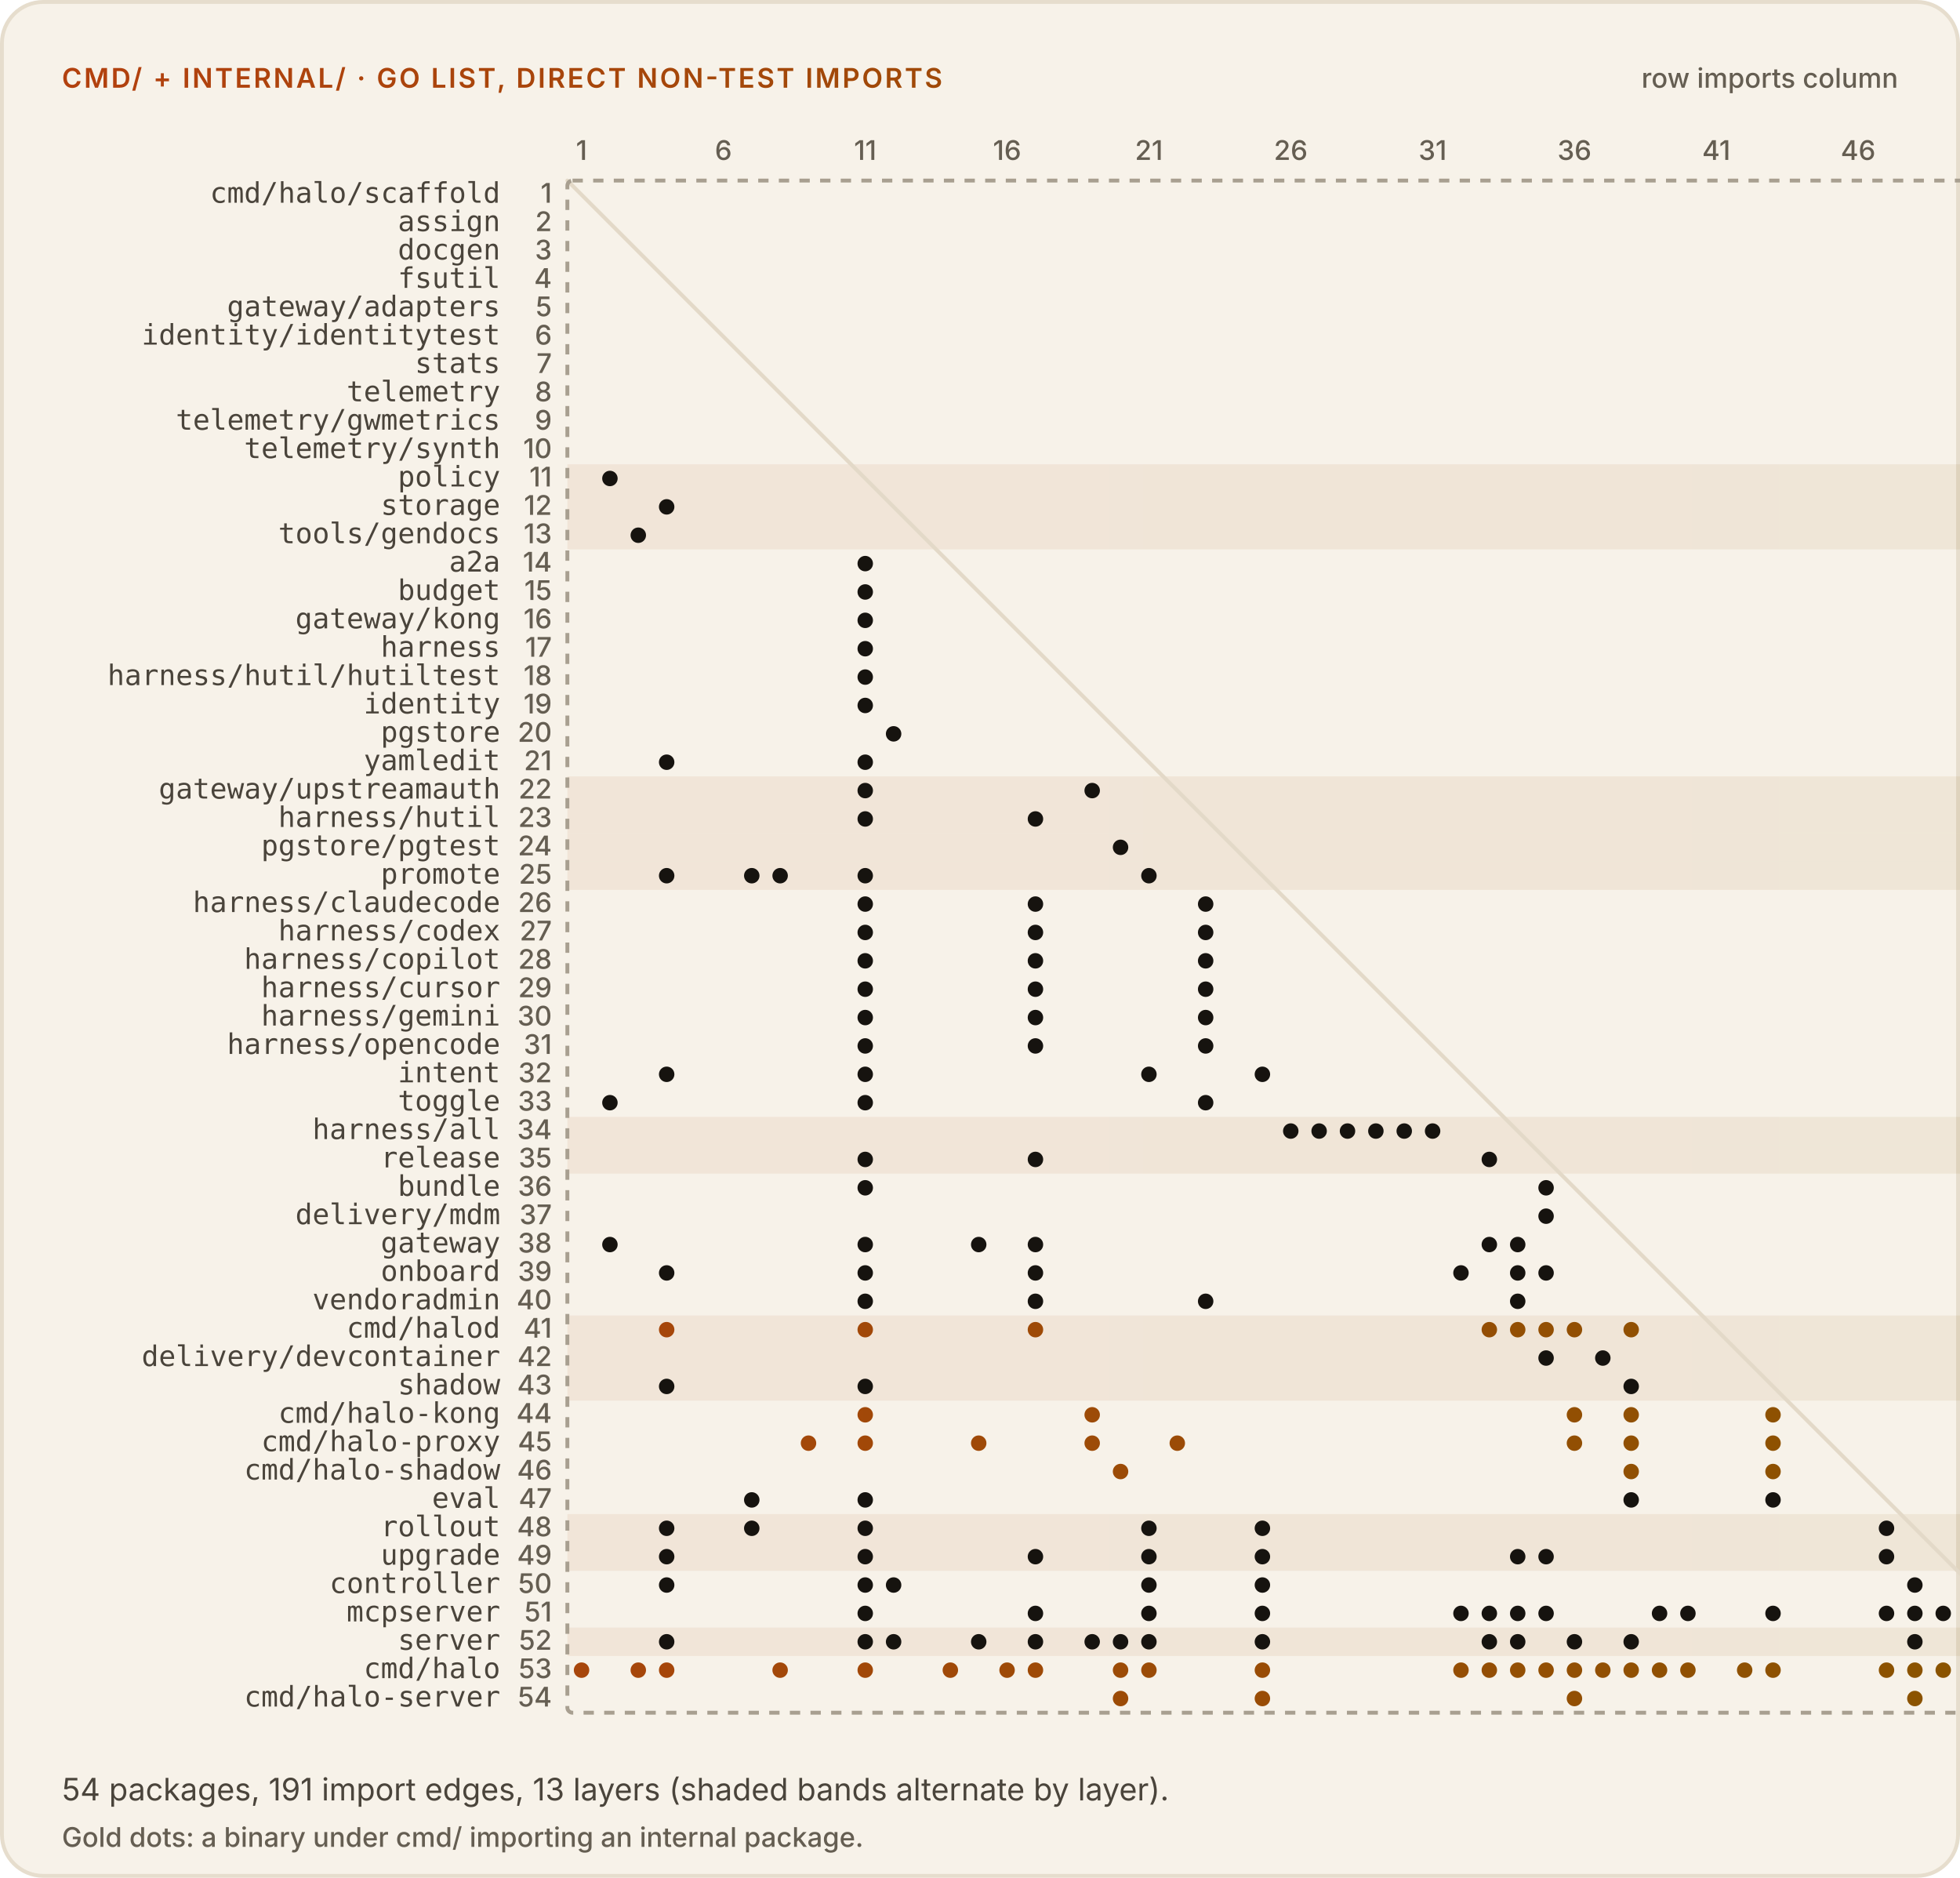
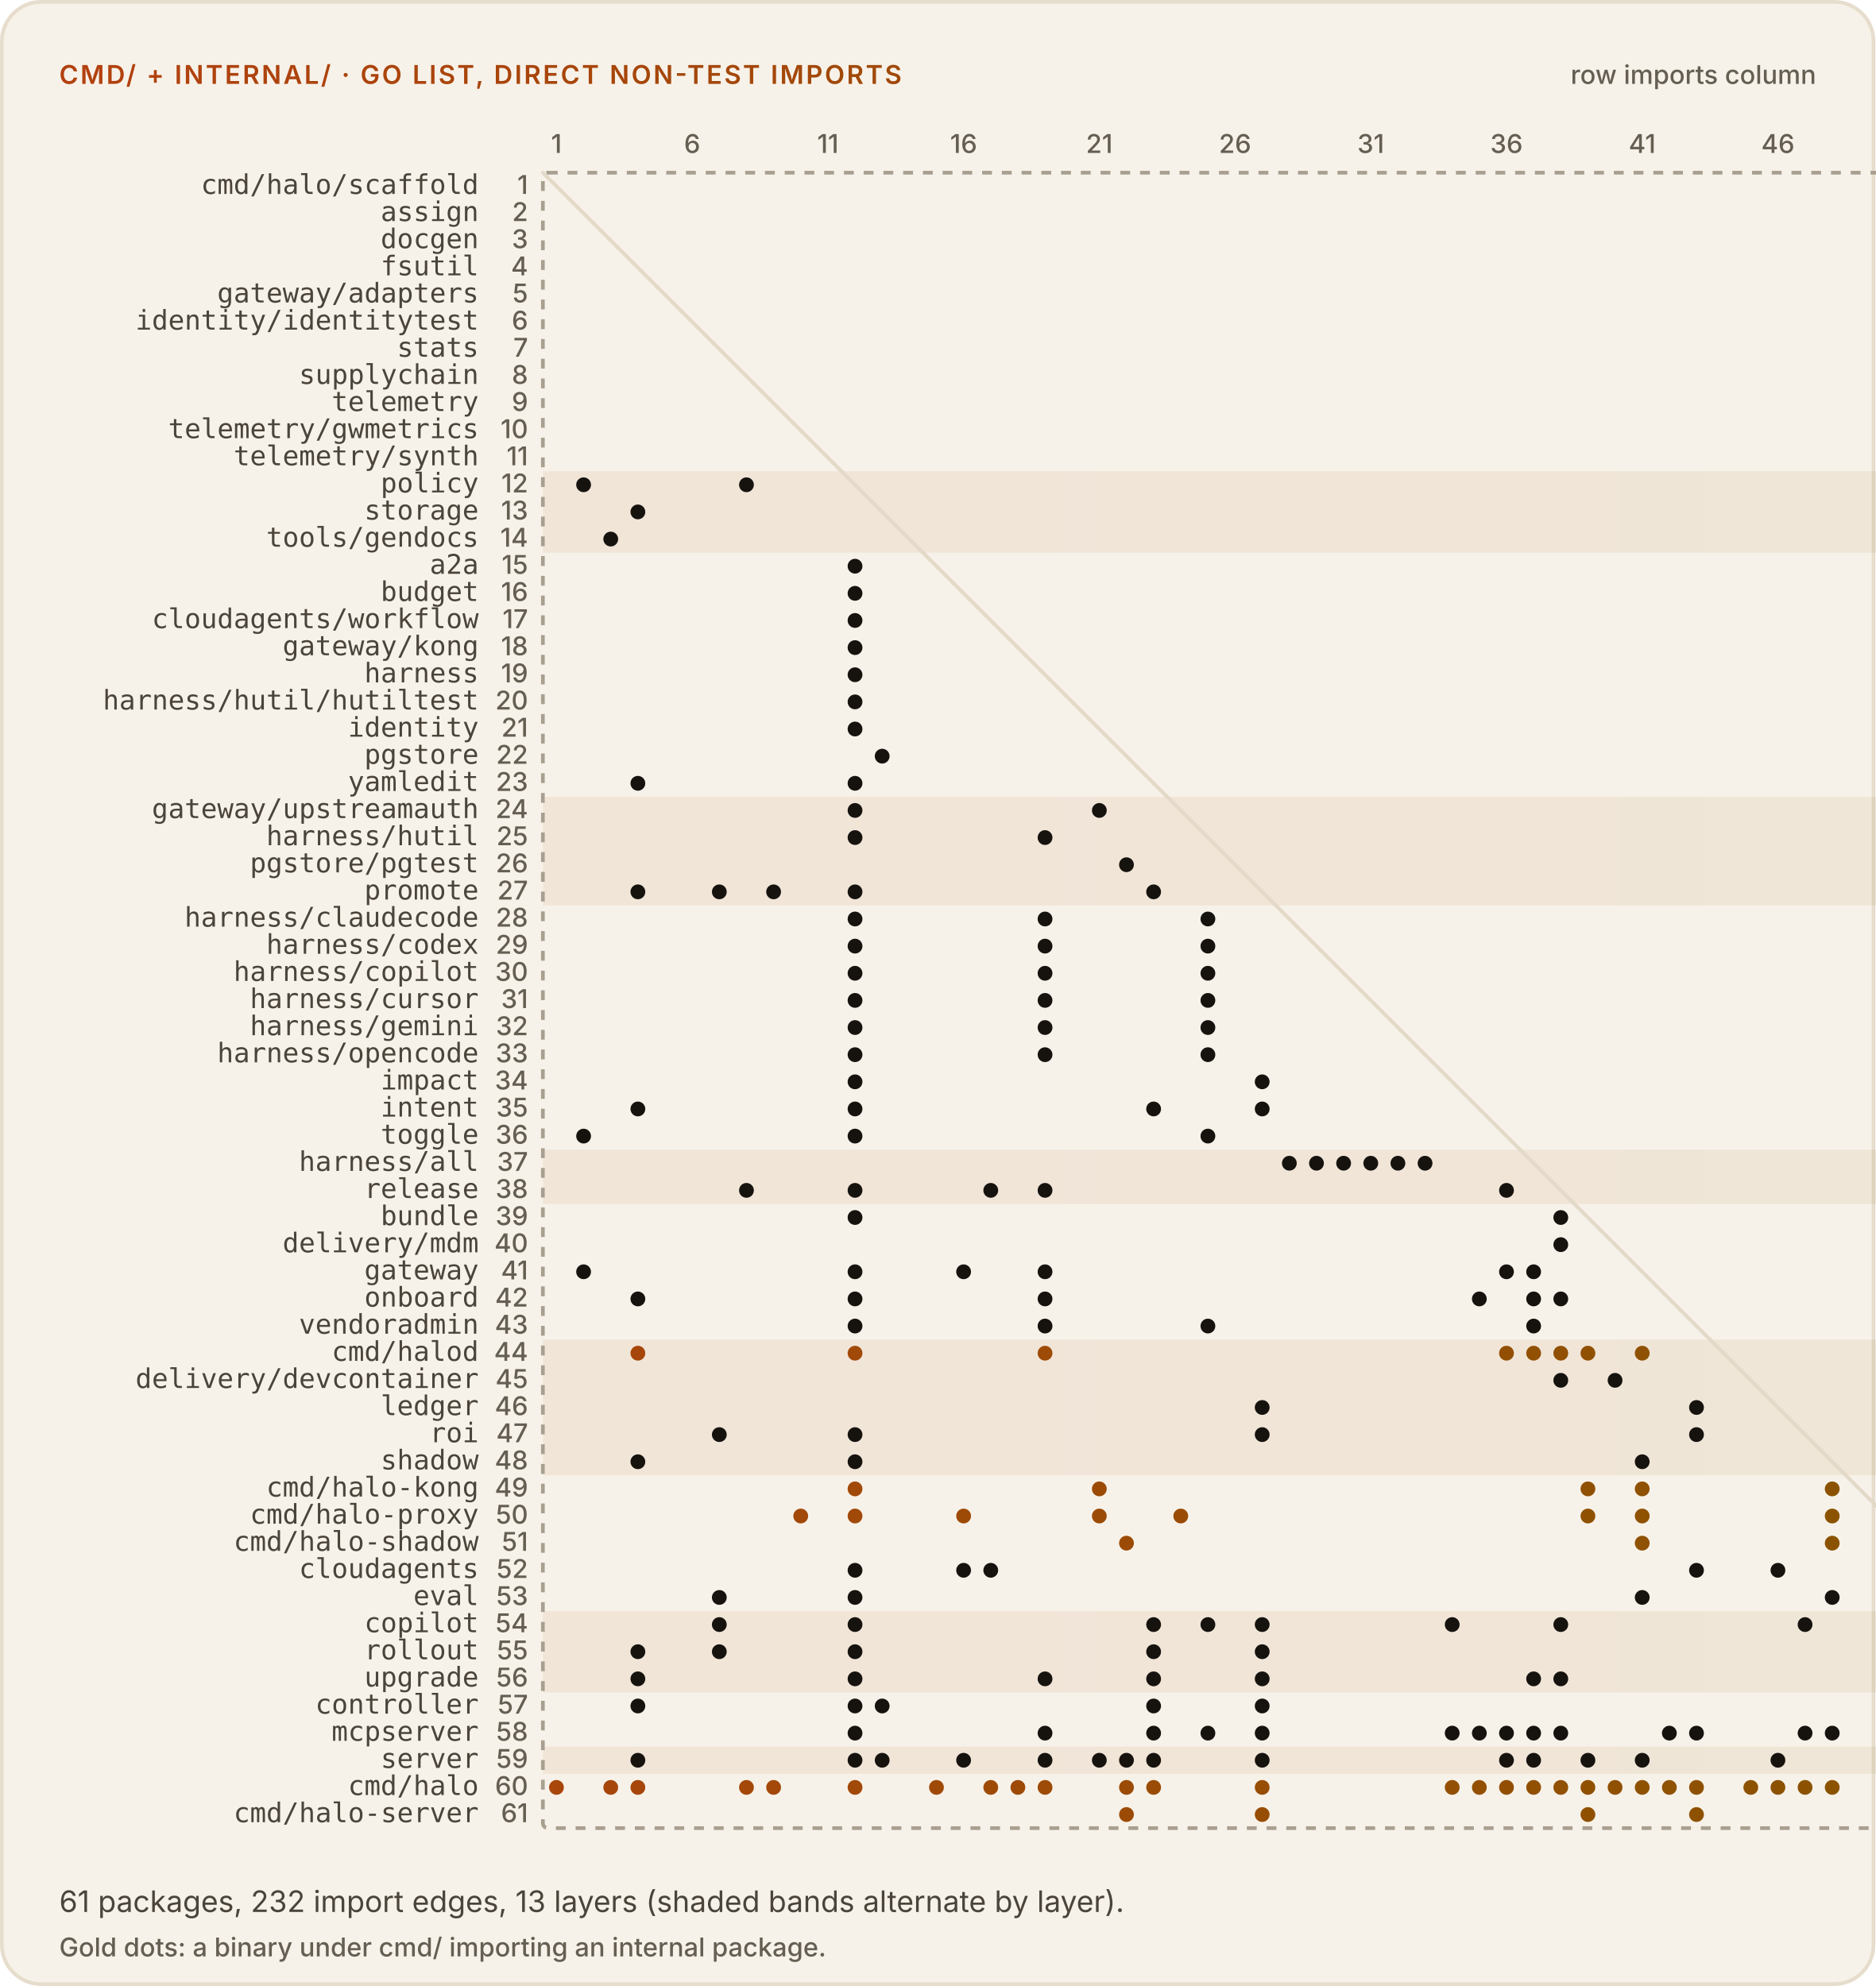
- <svg xmlns="http://www.w3.org/2000/svg" viewBox="0 0 760 728" width="760" height="728" role="img" aria-labelledby="t d" font-family="ui-sans-serif,-apple-system,Inter,'Segoe UI',sans-serif">
+ <svg xmlns="http://www.w3.org/2000/svg" viewBox="0 0 760 805" width="760" height="805" role="img" aria-labelledby="t d" font-family="ui-sans-serif,-apple-system,Inter,'Segoe UI',sans-serif">
  <style>
.cv{fill:#f7f2e9;stroke:#e6ddcd;stroke-width:1.5}
.card{fill:#fffdf9;stroke:#e3d9c8;stroke-width:1.5}
.soft{fill:url(#gs)}
.ring{fill:none;stroke:url(#ga);stroke-width:1.5}
.dcard{fill:#fbedea;stroke:#b42323;stroke-width:1.5}
.ghost{fill:none;stroke:#a89f90;stroke-width:1.5;stroke-dasharray:4 4}
.zone{fill:#f3ece0;stroke:#e0d5c2;stroke-width:1.5}
.chip{fill:#f3ece0;stroke:#e3d9c8;stroke-width:1}
text{font-family:ui-sans-serif,-apple-system,Inter,'Segoe UI',sans-serif}
.t{font-size:13.5px;font-weight:600;fill:#16130f}
.tm{font:600 12.5px ui-monospace,'SF Mono','JetBrains Mono',Menlo,Consolas,monospace;fill:#16130f}
.td{fill:#b42323}
.s{font-size:12px;fill:#4a443b}
.m{font:11px ui-monospace,'SF Mono','JetBrains Mono',Menlo,Consolas,monospace;fill:#4a443b}
.xs{font-size:10.5px;font-weight:500;fill:#655e52}
.xm{font-family:ui-monospace,'SF Mono','JetBrains Mono',Menlo,Consolas,monospace;font-weight:400}
.xa{fill:url(#ga);font-weight:600}
.xd{fill:#b42323;font-weight:600}
.xw{fill:#fffdf9;font-weight:600}
.k{font-size:10.5px;font-weight:600;letter-spacing:.08em;fill:#655e52}
.ka{fill:url(#ga)}
.h1{font-size:42px;font-weight:700;letter-spacing:-.02em;fill:#16130f}
.ln,.la,.ld,.lm{fill:none;stroke-width:1.5;stroke-linecap:round;stroke-linejoin:round}
.ln{stroke:#a89f90}.la{stroke:url(#ga)}.ld{stroke:#b42323}.lm{stroke:#e3d9c8}
.lane{stroke:#e3d9c8;stroke-width:1.5;stroke-dasharray:3 4}
.dash{stroke-dasharray:5 5}
.dl{fill:#a89f90}.da{fill:url(#ga)}.dd{fill:#b42323}
.pl{fill:#f7f2e9}.pa{fill:#f7f2e9;stroke:url(#ga);stroke-width:1}
.pd{fill:#fbedea;stroke:#b42323;stroke-width:1}.ps{fill:url(#ga)}
.fa{fill:url(#ga)}.fs{fill:url(#gs)}.fm{fill:#f3ece0}.fd{fill:#b42323}.ft{fill:#16130f}
.bdg{fill:url(#ga)}.bn{font-size:9.5px;font-weight:700;fill:#fffdf9}
.ic{fill:none;stroke:url(#ga);stroke-width:1.75;stroke-linecap:round;stroke-linejoin:round}
.pkt{fill:url(#ga)}
.grow{transform-box:fill-box;transform-origin:left;animation:grow 4.8s cubic-bezier(.6,0,.2,1) infinite}
@keyframes grow{0%{transform:scaleX(.08)}25%{transform:scaleX(.3)}50%{transform:scaleX(.55)}75%,100%{transform:scaleX(1)}}
.flow{stroke-dasharray:4 6;animation:flow 1.1s linear infinite}
@keyframes flow{to{stroke-dashoffset:-20}}
.blink{animation:blink 3.2s ease-in-out infinite}
@keyframes blink{0%,100%{opacity:.18}35%,65%{opacity:1}}
.pulse{transform-box:fill-box;transform-origin:center;animation:pulse 2.8s ease-out infinite}
@keyframes pulse{0%{opacity:.55;transform:scale(.6)}100%{opacity:0;transform:scale(1.5)}}
@media (prefers-reduced-motion:reduce){.flow,.blink,.pulse,.grow{animation:none}.blink{opacity:1}.pulse,.pkt{display:none}}
</style>
  <defs>
    <linearGradient id="ga" gradientUnits="userSpaceOnUse" x1="0" y1="0" x2="760" y2="0">
      <stop offset="0" stop-color="#b4400f" />
      <stop offset="1" stop-color="#8a5300" />
    </linearGradient>
    <linearGradient id="gs" gradientUnits="userSpaceOnUse" x1="0" y1="0" x2="760" y2="0">
      <stop offset="0" stop-color="#b4400f" stop-opacity="0.08" />
      <stop offset="1" stop-color="#8a5300" stop-opacity="0.08" />
    </linearGradient>
    <filter id="sh" x="-10%" y="-10%" width="120%" height="140%">
      <feDropShadow dx="0" dy="1" stdDeviation="1.6" flood-color="#3c280a" flood-opacity="0.08" />
    </filter>
  </defs>
-   <rect class="cv" x=".75" y=".75" width="758.5" height="726.5" rx="16" />
+   <rect class="cv" x=".75" y=".75" width="758.5" height="803.5" rx="16" />
  <text class="k ka" x="24" y="34">CMD/ + INTERNAL/ · GO LIST, DIRECT NON-TEST IMPORTS</text>
  <text class="xs" x="736" y="34" text-anchor="end">row imports column</text>
  <text class="m" x="194" y="78.6" text-anchor="end">cmd/halo/scaffold</text>
  <text class="xs" x="214" y="78.6" text-anchor="end">1</text>
  <text class="m" x="194" y="89.6" text-anchor="end">assign</text>
  <text class="xs" x="214" y="89.6" text-anchor="end">2</text>
  <text class="m" x="194" y="100.6" text-anchor="end">docgen</text>
  <text class="xs" x="214" y="100.6" text-anchor="end">3</text>
  <text class="m" x="194" y="111.6" text-anchor="end">fsutil</text>
  <text class="xs" x="214" y="111.6" text-anchor="end">4</text>
  <text class="m" x="194" y="122.6" text-anchor="end">gateway/adapters</text>
  <text class="xs" x="214" y="122.6" text-anchor="end">5</text>
  <text class="m" x="194" y="133.6" text-anchor="end">identity/identitytest</text>
  <text class="xs" x="214" y="133.6" text-anchor="end">6</text>
  <text class="m" x="194" y="144.6" text-anchor="end">stats</text>
  <text class="xs" x="214" y="144.6" text-anchor="end">7</text>
-   <text class="m" x="194" y="155.6" text-anchor="end">telemetry</text>
+   <text class="m" x="194" y="155.6" text-anchor="end">supplychain</text>
  <text class="xs" x="214" y="155.6" text-anchor="end">8</text>
-   <text class="m" x="194" y="166.6" text-anchor="end">telemetry/gwmetrics</text>
+   <text class="m" x="194" y="166.6" text-anchor="end">telemetry</text>
  <text class="xs" x="214" y="166.6" text-anchor="end">9</text>
-   <text class="m" x="194" y="177.6" text-anchor="end">telemetry/synth</text>
+   <text class="m" x="194" y="177.6" text-anchor="end">telemetry/gwmetrics</text>
  <text class="xs" x="214" y="177.6" text-anchor="end">10</text>
-   <rect class="fs" x="220" y="180" width="594" height="11" />
-   <text class="m" x="194" y="188.6" text-anchor="end">policy</text>
+   <text class="m" x="194" y="188.6" text-anchor="end">telemetry/synth</text>
  <text class="xs" x="214" y="188.6" text-anchor="end">11</text>
-   <rect class="fs" x="220" y="191" width="594" height="11" />
-   <text class="m" x="194" y="199.6" text-anchor="end">storage</text>
+   <rect class="fs" x="220" y="191" width="671" height="11" />
+   <text class="m" x="194" y="199.6" text-anchor="end">policy</text>
  <text class="xs" x="214" y="199.6" text-anchor="end">12</text>
-   <rect class="fs" x="220" y="202" width="594" height="11" />
-   <text class="m" x="194" y="210.6" text-anchor="end">tools/gendocs</text>
+   <rect class="fs" x="220" y="202" width="671" height="11" />
+   <text class="m" x="194" y="210.6" text-anchor="end">storage</text>
  <text class="xs" x="214" y="210.6" text-anchor="end">13</text>
-   <text class="m" x="194" y="221.6" text-anchor="end">a2a</text>
+   <rect class="fs" x="220" y="213" width="671" height="11" />
+   <text class="m" x="194" y="221.6" text-anchor="end">tools/gendocs</text>
  <text class="xs" x="214" y="221.6" text-anchor="end">14</text>
-   <text class="m" x="194" y="232.6" text-anchor="end">budget</text>
+   <text class="m" x="194" y="232.6" text-anchor="end">a2a</text>
  <text class="xs" x="214" y="232.6" text-anchor="end">15</text>
-   <text class="m" x="194" y="243.6" text-anchor="end">gateway/kong</text>
+   <text class="m" x="194" y="243.6" text-anchor="end">budget</text>
  <text class="xs" x="214" y="243.6" text-anchor="end">16</text>
-   <text class="m" x="194" y="254.6" text-anchor="end">harness</text>
+   <text class="m" x="194" y="254.6" text-anchor="end">cloudagents/workflow</text>
  <text class="xs" x="214" y="254.6" text-anchor="end">17</text>
-   <text class="m" x="194" y="265.6" text-anchor="end">harness/hutil/hutiltest</text>
+   <text class="m" x="194" y="265.6" text-anchor="end">gateway/kong</text>
  <text class="xs" x="214" y="265.6" text-anchor="end">18</text>
-   <text class="m" x="194" y="276.6" text-anchor="end">identity</text>
+   <text class="m" x="194" y="276.6" text-anchor="end">harness</text>
  <text class="xs" x="214" y="276.6" text-anchor="end">19</text>
-   <text class="m" x="194" y="287.6" text-anchor="end">pgstore</text>
+   <text class="m" x="194" y="287.6" text-anchor="end">harness/hutil/hutiltest</text>
  <text class="xs" x="214" y="287.6" text-anchor="end">20</text>
-   <text class="m" x="194" y="298.6" text-anchor="end">yamledit</text>
+   <text class="m" x="194" y="298.6" text-anchor="end">identity</text>
  <text class="xs" x="214" y="298.6" text-anchor="end">21</text>
-   <rect class="fs" x="220" y="301" width="594" height="11" />
-   <text class="m" x="194" y="309.6" text-anchor="end">gateway/upstreamauth</text>
+   <text class="m" x="194" y="309.6" text-anchor="end">pgstore</text>
  <text class="xs" x="214" y="309.6" text-anchor="end">22</text>
-   <rect class="fs" x="220" y="312" width="594" height="11" />
-   <text class="m" x="194" y="320.6" text-anchor="end">harness/hutil</text>
+   <text class="m" x="194" y="320.6" text-anchor="end">yamledit</text>
  <text class="xs" x="214" y="320.6" text-anchor="end">23</text>
-   <rect class="fs" x="220" y="323" width="594" height="11" />
-   <text class="m" x="194" y="331.6" text-anchor="end">pgstore/pgtest</text>
+   <rect class="fs" x="220" y="323" width="671" height="11" />
+   <text class="m" x="194" y="331.6" text-anchor="end">gateway/upstreamauth</text>
  <text class="xs" x="214" y="331.6" text-anchor="end">24</text>
-   <rect class="fs" x="220" y="334" width="594" height="11" />
-   <text class="m" x="194" y="342.6" text-anchor="end">promote</text>
+   <rect class="fs" x="220" y="334" width="671" height="11" />
+   <text class="m" x="194" y="342.6" text-anchor="end">harness/hutil</text>
  <text class="xs" x="214" y="342.6" text-anchor="end">25</text>
-   <text class="m" x="194" y="353.6" text-anchor="end">harness/claudecode</text>
+   <rect class="fs" x="220" y="345" width="671" height="11" />
+   <text class="m" x="194" y="353.6" text-anchor="end">pgstore/pgtest</text>
  <text class="xs" x="214" y="353.6" text-anchor="end">26</text>
-   <text class="m" x="194" y="364.6" text-anchor="end">harness/codex</text>
+   <rect class="fs" x="220" y="356" width="671" height="11" />
+   <text class="m" x="194" y="364.6" text-anchor="end">promote</text>
  <text class="xs" x="214" y="364.6" text-anchor="end">27</text>
-   <text class="m" x="194" y="375.6" text-anchor="end">harness/copilot</text>
+   <text class="m" x="194" y="375.6" text-anchor="end">harness/claudecode</text>
  <text class="xs" x="214" y="375.6" text-anchor="end">28</text>
-   <text class="m" x="194" y="386.6" text-anchor="end">harness/cursor</text>
+   <text class="m" x="194" y="386.6" text-anchor="end">harness/codex</text>
  <text class="xs" x="214" y="386.6" text-anchor="end">29</text>
-   <text class="m" x="194" y="397.6" text-anchor="end">harness/gemini</text>
+   <text class="m" x="194" y="397.6" text-anchor="end">harness/copilot</text>
  <text class="xs" x="214" y="397.6" text-anchor="end">30</text>
-   <text class="m" x="194" y="408.6" text-anchor="end">harness/opencode</text>
+   <text class="m" x="194" y="408.6" text-anchor="end">harness/cursor</text>
  <text class="xs" x="214" y="408.6" text-anchor="end">31</text>
-   <text class="m" x="194" y="419.6" text-anchor="end">intent</text>
+   <text class="m" x="194" y="419.6" text-anchor="end">harness/gemini</text>
  <text class="xs" x="214" y="419.6" text-anchor="end">32</text>
-   <text class="m" x="194" y="430.6" text-anchor="end">toggle</text>
+   <text class="m" x="194" y="430.6" text-anchor="end">harness/opencode</text>
  <text class="xs" x="214" y="430.6" text-anchor="end">33</text>
-   <rect class="fs" x="220" y="433" width="594" height="11" />
-   <text class="m" x="194" y="441.6" text-anchor="end">harness/all</text>
+   <text class="m" x="194" y="441.6" text-anchor="end">impact</text>
  <text class="xs" x="214" y="441.6" text-anchor="end">34</text>
-   <rect class="fs" x="220" y="444" width="594" height="11" />
-   <text class="m" x="194" y="452.6" text-anchor="end">release</text>
+   <text class="m" x="194" y="452.6" text-anchor="end">intent</text>
  <text class="xs" x="214" y="452.6" text-anchor="end">35</text>
-   <text class="m" x="194" y="463.6" text-anchor="end">bundle</text>
+   <text class="m" x="194" y="463.6" text-anchor="end">toggle</text>
  <text class="xs" x="214" y="463.6" text-anchor="end">36</text>
-   <text class="m" x="194" y="474.6" text-anchor="end">delivery/mdm</text>
+   <rect class="fs" x="220" y="466" width="671" height="11" />
+   <text class="m" x="194" y="474.6" text-anchor="end">harness/all</text>
  <text class="xs" x="214" y="474.6" text-anchor="end">37</text>
-   <text class="m" x="194" y="485.6" text-anchor="end">gateway</text>
+   <rect class="fs" x="220" y="477" width="671" height="11" />
+   <text class="m" x="194" y="485.6" text-anchor="end">release</text>
  <text class="xs" x="214" y="485.6" text-anchor="end">38</text>
-   <text class="m" x="194" y="496.6" text-anchor="end">onboard</text>
+   <text class="m" x="194" y="496.6" text-anchor="end">bundle</text>
  <text class="xs" x="214" y="496.6" text-anchor="end">39</text>
-   <text class="m" x="194" y="507.6" text-anchor="end">vendoradmin</text>
+   <text class="m" x="194" y="507.6" text-anchor="end">delivery/mdm</text>
  <text class="xs" x="214" y="507.6" text-anchor="end">40</text>
-   <rect class="fs" x="220" y="510" width="594" height="11" />
-   <text class="m" x="194" y="518.6" text-anchor="end">cmd/halod</text>
+   <text class="m" x="194" y="518.6" text-anchor="end">gateway</text>
  <text class="xs" x="214" y="518.6" text-anchor="end">41</text>
-   <rect class="fs" x="220" y="521" width="594" height="11" />
-   <text class="m" x="194" y="529.6" text-anchor="end">delivery/devcontainer</text>
+   <text class="m" x="194" y="529.6" text-anchor="end">onboard</text>
  <text class="xs" x="214" y="529.6" text-anchor="end">42</text>
-   <rect class="fs" x="220" y="532" width="594" height="11" />
-   <text class="m" x="194" y="540.6" text-anchor="end">shadow</text>
+   <text class="m" x="194" y="540.6" text-anchor="end">vendoradmin</text>
  <text class="xs" x="214" y="540.6" text-anchor="end">43</text>
-   <text class="m" x="194" y="551.6" text-anchor="end">cmd/halo-kong</text>
+   <rect class="fs" x="220" y="543" width="671" height="11" />
+   <text class="m" x="194" y="551.6" text-anchor="end">cmd/halod</text>
  <text class="xs" x="214" y="551.6" text-anchor="end">44</text>
-   <text class="m" x="194" y="562.6" text-anchor="end">cmd/halo-proxy</text>
+   <rect class="fs" x="220" y="554" width="671" height="11" />
+   <text class="m" x="194" y="562.6" text-anchor="end">delivery/devcontainer</text>
  <text class="xs" x="214" y="562.6" text-anchor="end">45</text>
-   <text class="m" x="194" y="573.6" text-anchor="end">cmd/halo-shadow</text>
+   <rect class="fs" x="220" y="565" width="671" height="11" />
+   <text class="m" x="194" y="573.6" text-anchor="end">ledger</text>
  <text class="xs" x="214" y="573.6" text-anchor="end">46</text>
-   <text class="m" x="194" y="584.6" text-anchor="end">eval</text>
+   <rect class="fs" x="220" y="576" width="671" height="11" />
+   <text class="m" x="194" y="584.6" text-anchor="end">roi</text>
  <text class="xs" x="214" y="584.6" text-anchor="end">47</text>
-   <rect class="fs" x="220" y="587" width="594" height="11" />
-   <text class="m" x="194" y="595.6" text-anchor="end">rollout</text>
+   <rect class="fs" x="220" y="587" width="671" height="11" />
+   <text class="m" x="194" y="595.6" text-anchor="end">shadow</text>
  <text class="xs" x="214" y="595.6" text-anchor="end">48</text>
-   <rect class="fs" x="220" y="598" width="594" height="11" />
-   <text class="m" x="194" y="606.6" text-anchor="end">upgrade</text>
+   <text class="m" x="194" y="606.6" text-anchor="end">cmd/halo-kong</text>
  <text class="xs" x="214" y="606.6" text-anchor="end">49</text>
-   <text class="m" x="194" y="617.6" text-anchor="end">controller</text>
+   <text class="m" x="194" y="617.6" text-anchor="end">cmd/halo-proxy</text>
  <text class="xs" x="214" y="617.6" text-anchor="end">50</text>
-   <text class="m" x="194" y="628.6" text-anchor="end">mcpserver</text>
+   <text class="m" x="194" y="628.6" text-anchor="end">cmd/halo-shadow</text>
  <text class="xs" x="214" y="628.6" text-anchor="end">51</text>
-   <rect class="fs" x="220" y="631" width="594" height="11" />
-   <text class="m" x="194" y="639.6" text-anchor="end">server</text>
+   <text class="m" x="194" y="639.6" text-anchor="end">cloudagents</text>
  <text class="xs" x="214" y="639.6" text-anchor="end">52</text>
-   <text class="m" x="194" y="650.6" text-anchor="end">cmd/halo</text>
+   <text class="m" x="194" y="650.6" text-anchor="end">eval</text>
  <text class="xs" x="214" y="650.6" text-anchor="end">53</text>
-   <text class="m" x="194" y="661.6" text-anchor="end">cmd/halo-server</text>
+   <rect class="fs" x="220" y="653" width="671" height="11" />
+   <text class="m" x="194" y="661.6" text-anchor="end">copilot</text>
  <text class="xs" x="214" y="661.6" text-anchor="end">54</text>
+   <rect class="fs" x="220" y="664" width="671" height="11" />
+   <text class="m" x="194" y="672.6" text-anchor="end">rollout</text>
+   <text class="xs" x="214" y="672.6" text-anchor="end">55</text>
+   <rect class="fs" x="220" y="675" width="671" height="11" />
+   <text class="m" x="194" y="683.6" text-anchor="end">upgrade</text>
+   <text class="xs" x="214" y="683.6" text-anchor="end">56</text>
+   <text class="m" x="194" y="694.6" text-anchor="end">controller</text>
+   <text class="xs" x="214" y="694.6" text-anchor="end">57</text>
+   <text class="m" x="194" y="705.6" text-anchor="end">mcpserver</text>
+   <text class="xs" x="214" y="705.6" text-anchor="end">58</text>
+   <rect class="fs" x="220" y="708" width="671" height="11" />
+   <text class="m" x="194" y="716.6" text-anchor="end">server</text>
+   <text class="xs" x="214" y="716.6" text-anchor="end">59</text>
+   <text class="m" x="194" y="727.6" text-anchor="end">cmd/halo</text>
+   <text class="xs" x="214" y="727.6" text-anchor="end">60</text>
+   <text class="m" x="194" y="738.6" text-anchor="end">cmd/halo-server</text>
+   <text class="xs" x="214" y="738.6" text-anchor="end">61</text>
  <text class="xs" x="225.5" y="62" text-anchor="middle">1</text>
  <text class="xs" x="280.5" y="62" text-anchor="middle">6</text>
  <text class="xs" x="335.5" y="62" text-anchor="middle">11</text>
  <text class="xs" x="390.5" y="62" text-anchor="middle">16</text>
  <text class="xs" x="445.5" y="62" text-anchor="middle">21</text>
  <text class="xs" x="500.5" y="62" text-anchor="middle">26</text>
  <text class="xs" x="555.5" y="62" text-anchor="middle">31</text>
  <text class="xs" x="610.5" y="62" text-anchor="middle">36</text>
  <text class="xs" x="665.5" y="62" text-anchor="middle">41</text>
  <text class="xs" x="720.5" y="62" text-anchor="middle">46</text>
  <text class="xs" x="775.5" y="62" text-anchor="middle">51</text>
-   <path class="lm" d="M220 70L814 664" />
-   <rect class="ghost" x="220" y="70" width="594" height="594" rx="2" />
-   <circle class="ft" cx="236.5" cy="185.5" r="3" />
-   <circle class="ft" cx="258.5" cy="196.5" r="3" />
-   <circle class="ft" cx="247.5" cy="207.5" r="3" />
-   <circle class="ft" cx="335.5" cy="218.5" r="3" />
-   <circle class="ft" cx="335.5" cy="229.5" r="3" />
-   <circle class="ft" cx="335.5" cy="240.5" r="3" />
-   <circle class="ft" cx="335.5" cy="251.5" r="3" />
-   <circle class="ft" cx="335.5" cy="262.5" r="3" />
-   <circle class="ft" cx="335.5" cy="273.5" r="3" />
+   <text class="xs" x="830.5" y="62" text-anchor="middle">56</text>
+   <text class="xs" x="885.5" y="62" text-anchor="middle">61</text>
+   <path class="lm" d="M220 70L891 741" />
+   <rect class="ghost" x="220" y="70" width="671" height="671" rx="2" />
+   <circle class="ft" cx="236.5" cy="196.5" r="3" />
+   <circle class="ft" cx="302.5" cy="196.5" r="3" />
+   <circle class="ft" cx="258.5" cy="207.5" r="3" />
+   <circle class="ft" cx="247.5" cy="218.5" r="3" />
+   <circle class="ft" cx="346.5" cy="229.5" r="3" />
+   <circle class="ft" cx="346.5" cy="240.5" r="3" />
+   <circle class="ft" cx="346.5" cy="251.5" r="3" />
+   <circle class="ft" cx="346.5" cy="262.5" r="3" />
+   <circle class="ft" cx="346.5" cy="273.5" r="3" />
  <circle class="ft" cx="346.5" cy="284.5" r="3" />
-   <circle class="ft" cx="258.5" cy="295.5" r="3" />
-   <circle class="ft" cx="335.5" cy="295.5" r="3" />
-   <circle class="ft" cx="423.5" cy="306.5" r="3" />
-   <circle class="ft" cx="335.5" cy="306.5" r="3" />
-   <circle class="ft" cx="401.5" cy="317.5" r="3" />
-   <circle class="ft" cx="335.5" cy="317.5" r="3" />
-   <circle class="ft" cx="434.5" cy="328.5" r="3" />
-   <circle class="ft" cx="258.5" cy="339.5" r="3" />
-   <circle class="ft" cx="335.5" cy="339.5" r="3" />
-   <circle class="ft" cx="291.5" cy="339.5" r="3" />
-   <circle class="ft" cx="302.5" cy="339.5" r="3" />
-   <circle class="ft" cx="445.5" cy="339.5" r="3" />
-   <circle class="ft" cx="401.5" cy="350.5" r="3" />
-   <circle class="ft" cx="467.5" cy="350.5" r="3" />
-   <circle class="ft" cx="335.5" cy="350.5" r="3" />
-   <circle class="ft" cx="401.5" cy="361.5" r="3" />
+   <circle class="ft" cx="346.5" cy="295.5" r="3" />
+   <circle class="ft" cx="357.5" cy="306.5" r="3" />
+   <circle class="ft" cx="258.5" cy="317.5" r="3" />
+   <circle class="ft" cx="346.5" cy="317.5" r="3" />
+   <circle class="ft" cx="445.5" cy="328.5" r="3" />
+   <circle class="ft" cx="346.5" cy="328.5" r="3" />
+   <circle class="ft" cx="423.5" cy="339.5" r="3" />
+   <circle class="ft" cx="346.5" cy="339.5" r="3" />
+   <circle class="ft" cx="456.5" cy="350.5" r="3" />
+   <circle class="ft" cx="258.5" cy="361.5" r="3" />
+   <circle class="ft" cx="346.5" cy="361.5" r="3" />
+   <circle class="ft" cx="291.5" cy="361.5" r="3" />
+   <circle class="ft" cx="313.5" cy="361.5" r="3" />
  <circle class="ft" cx="467.5" cy="361.5" r="3" />
-   <circle class="ft" cx="335.5" cy="361.5" r="3" />
-   <circle class="ft" cx="401.5" cy="372.5" r="3" />
-   <circle class="ft" cx="467.5" cy="372.5" r="3" />
-   <circle class="ft" cx="335.5" cy="372.5" r="3" />
-   <circle class="ft" cx="401.5" cy="383.5" r="3" />
-   <circle class="ft" cx="467.5" cy="383.5" r="3" />
-   <circle class="ft" cx="335.5" cy="383.5" r="3" />
-   <circle class="ft" cx="401.5" cy="394.5" r="3" />
-   <circle class="ft" cx="467.5" cy="394.5" r="3" />
-   <circle class="ft" cx="335.5" cy="394.5" r="3" />
-   <circle class="ft" cx="401.5" cy="405.5" r="3" />
-   <circle class="ft" cx="467.5" cy="405.5" r="3" />
-   <circle class="ft" cx="335.5" cy="405.5" r="3" />
-   <circle class="ft" cx="258.5" cy="416.5" r="3" />
-   <circle class="ft" cx="335.5" cy="416.5" r="3" />
+   <circle class="ft" cx="423.5" cy="372.5" r="3" />
+   <circle class="ft" cx="489.5" cy="372.5" r="3" />
+   <circle class="ft" cx="346.5" cy="372.5" r="3" />
+   <circle class="ft" cx="423.5" cy="383.5" r="3" />
+   <circle class="ft" cx="489.5" cy="383.5" r="3" />
+   <circle class="ft" cx="346.5" cy="383.5" r="3" />
+   <circle class="ft" cx="423.5" cy="394.5" r="3" />
+   <circle class="ft" cx="489.5" cy="394.5" r="3" />
+   <circle class="ft" cx="346.5" cy="394.5" r="3" />
+   <circle class="ft" cx="423.5" cy="405.5" r="3" />
+   <circle class="ft" cx="489.5" cy="405.5" r="3" />
+   <circle class="ft" cx="346.5" cy="405.5" r="3" />
+   <circle class="ft" cx="423.5" cy="416.5" r="3" />
  <circle class="ft" cx="489.5" cy="416.5" r="3" />
-   <circle class="ft" cx="445.5" cy="416.5" r="3" />
-   <circle class="ft" cx="236.5" cy="427.5" r="3" />
-   <circle class="ft" cx="467.5" cy="427.5" r="3" />
-   <circle class="ft" cx="335.5" cy="427.5" r="3" />
-   <circle class="ft" cx="500.5" cy="438.5" r="3" />
+   <circle class="ft" cx="346.5" cy="416.5" r="3" />
+   <circle class="ft" cx="423.5" cy="427.5" r="3" />
+   <circle class="ft" cx="489.5" cy="427.5" r="3" />
+   <circle class="ft" cx="346.5" cy="427.5" r="3" />
+   <circle class="ft" cx="346.5" cy="438.5" r="3" />
  <circle class="ft" cx="511.5" cy="438.5" r="3" />
-   <circle class="ft" cx="522.5" cy="438.5" r="3" />
-   <circle class="ft" cx="533.5" cy="438.5" r="3" />
-   <circle class="ft" cx="544.5" cy="438.5" r="3" />
-   <circle class="ft" cx="555.5" cy="438.5" r="3" />
-   <circle class="ft" cx="401.5" cy="449.5" r="3" />
-   <circle class="ft" cx="335.5" cy="449.5" r="3" />
-   <circle class="ft" cx="577.5" cy="449.5" r="3" />
-   <circle class="ft" cx="335.5" cy="460.5" r="3" />
-   <circle class="ft" cx="599.5" cy="460.5" r="3" />
-   <circle class="ft" cx="599.5" cy="471.5" r="3" />
-   <circle class="ft" cx="236.5" cy="482.5" r="3" />
-   <circle class="ft" cx="379.5" cy="482.5" r="3" />
+   <circle class="ft" cx="258.5" cy="449.5" r="3" />
+   <circle class="ft" cx="346.5" cy="449.5" r="3" />
+   <circle class="ft" cx="511.5" cy="449.5" r="3" />
+   <circle class="ft" cx="467.5" cy="449.5" r="3" />
+   <circle class="ft" cx="236.5" cy="460.5" r="3" />
+   <circle class="ft" cx="489.5" cy="460.5" r="3" />
+   <circle class="ft" cx="346.5" cy="460.5" r="3" />
+   <circle class="ft" cx="522.5" cy="471.5" r="3" />
+   <circle class="ft" cx="533.5" cy="471.5" r="3" />
+   <circle class="ft" cx="544.5" cy="471.5" r="3" />
+   <circle class="ft" cx="555.5" cy="471.5" r="3" />
+   <circle class="ft" cx="566.5" cy="471.5" r="3" />
+   <circle class="ft" cx="577.5" cy="471.5" r="3" />
  <circle class="ft" cx="401.5" cy="482.5" r="3" />
-   <circle class="ft" cx="588.5" cy="482.5" r="3" />
-   <circle class="ft" cx="335.5" cy="482.5" r="3" />
-   <circle class="ft" cx="577.5" cy="482.5" r="3" />
-   <circle class="ft" cx="258.5" cy="493.5" r="3" />
-   <circle class="ft" cx="401.5" cy="493.5" r="3" />
-   <circle class="ft" cx="588.5" cy="493.5" r="3" />
-   <circle class="ft" cx="566.5" cy="493.5" r="3" />
-   <circle class="ft" cx="335.5" cy="493.5" r="3" />
-   <circle class="ft" cx="599.5" cy="493.5" r="3" />
-   <circle class="ft" cx="401.5" cy="504.5" r="3" />
-   <circle class="ft" cx="588.5" cy="504.5" r="3" />
-   <circle class="ft" cx="467.5" cy="504.5" r="3" />
-   <circle class="ft" cx="335.5" cy="504.5" r="3" />
-   <circle class="fa" cx="610.5" cy="515.5" r="3" />
-   <circle class="fa" cx="258.5" cy="515.5" r="3" />
-   <circle class="fa" cx="632.5" cy="515.5" r="3" />
-   <circle class="fa" cx="401.5" cy="515.5" r="3" />
-   <circle class="fa" cx="588.5" cy="515.5" r="3" />
-   <circle class="fa" cx="335.5" cy="515.5" r="3" />
-   <circle class="fa" cx="599.5" cy="515.5" r="3" />
-   <circle class="fa" cx="577.5" cy="515.5" r="3" />
+   <circle class="ft" cx="423.5" cy="482.5" r="3" />
+   <circle class="ft" cx="346.5" cy="482.5" r="3" />
+   <circle class="ft" cx="302.5" cy="482.5" r="3" />
+   <circle class="ft" cx="610.5" cy="482.5" r="3" />
+   <circle class="ft" cx="346.5" cy="493.5" r="3" />
+   <circle class="ft" cx="632.5" cy="493.5" r="3" />
+   <circle class="ft" cx="632.5" cy="504.5" r="3" />
+   <circle class="ft" cx="236.5" cy="515.5" r="3" />
+   <circle class="ft" cx="390.5" cy="515.5" r="3" />
+   <circle class="ft" cx="423.5" cy="515.5" r="3" />
+   <circle class="ft" cx="621.5" cy="515.5" r="3" />
+   <circle class="ft" cx="346.5" cy="515.5" r="3" />
+   <circle class="ft" cx="610.5" cy="515.5" r="3" />
+   <circle class="ft" cx="258.5" cy="526.5" r="3" />
+   <circle class="ft" cx="423.5" cy="526.5" r="3" />
  <circle class="ft" cx="621.5" cy="526.5" r="3" />
  <circle class="ft" cx="599.5" cy="526.5" r="3" />
-   <circle class="ft" cx="258.5" cy="537.5" r="3" />
-   <circle class="ft" cx="632.5" cy="537.5" r="3" />
-   <circle class="ft" cx="335.5" cy="537.5" r="3" />
+   <circle class="ft" cx="346.5" cy="526.5" r="3" />
+   <circle class="ft" cx="632.5" cy="526.5" r="3" />
+   <circle class="ft" cx="423.5" cy="537.5" r="3" />
+   <circle class="ft" cx="621.5" cy="537.5" r="3" />
+   <circle class="ft" cx="489.5" cy="537.5" r="3" />
+   <circle class="ft" cx="346.5" cy="537.5" r="3" />
+   <circle class="fa" cx="643.5" cy="548.5" r="3" />
+   <circle class="fa" cx="258.5" cy="548.5" r="3" />
+   <circle class="fa" cx="665.5" cy="548.5" r="3" />
+   <circle class="fa" cx="423.5" cy="548.5" r="3" />
+   <circle class="fa" cx="621.5" cy="548.5" r="3" />
+   <circle class="fa" cx="346.5" cy="548.5" r="3" />
+   <circle class="fa" cx="632.5" cy="548.5" r="3" />
  <circle class="fa" cx="610.5" cy="548.5" r="3" />
-   <circle class="fa" cx="632.5" cy="548.5" r="3" />
-   <circle class="fa" cx="423.5" cy="548.5" r="3" />
-   <circle class="fa" cx="335.5" cy="548.5" r="3" />
-   <circle class="fa" cx="687.5" cy="548.5" r="3" />
-   <circle class="fa" cx="379.5" cy="559.5" r="3" />
-   <circle class="fa" cx="610.5" cy="559.5" r="3" />
-   <circle class="fa" cx="632.5" cy="559.5" r="3" />
-   <circle class="fa" cx="456.5" cy="559.5" r="3" />
-   <circle class="fa" cx="423.5" cy="559.5" r="3" />
-   <circle class="fa" cx="335.5" cy="559.5" r="3" />
-   <circle class="fa" cx="687.5" cy="559.5" r="3" />
-   <circle class="fa" cx="313.5" cy="559.5" r="3" />
-   <circle class="fa" cx="632.5" cy="570.5" r="3" />
-   <circle class="fa" cx="434.5" cy="570.5" r="3" />
-   <circle class="fa" cx="687.5" cy="570.5" r="3" />
-   <circle class="ft" cx="632.5" cy="581.5" r="3" />
-   <circle class="ft" cx="335.5" cy="581.5" r="3" />
+   <circle class="ft" cx="654.5" cy="559.5" r="3" />
+   <circle class="ft" cx="632.5" cy="559.5" r="3" />
+   <circle class="ft" cx="511.5" cy="570.5" r="3" />
+   <circle class="ft" cx="687.5" cy="570.5" r="3" />
+   <circle class="ft" cx="346.5" cy="581.5" r="3" />
+   <circle class="ft" cx="511.5" cy="581.5" r="3" />
+   <circle class="ft" cx="291.5" cy="581.5" r="3" />
  <circle class="ft" cx="687.5" cy="581.5" r="3" />
-   <circle class="ft" cx="291.5" cy="581.5" r="3" />
-   <circle class="ft" cx="731.5" cy="592.5" r="3" />
  <circle class="ft" cx="258.5" cy="592.5" r="3" />
-   <circle class="ft" cx="335.5" cy="592.5" r="3" />
-   <circle class="ft" cx="489.5" cy="592.5" r="3" />
-   <circle class="ft" cx="291.5" cy="592.5" r="3" />
-   <circle class="ft" cx="445.5" cy="592.5" r="3" />
-   <circle class="ft" cx="731.5" cy="603.5" r="3" />
-   <circle class="ft" cx="258.5" cy="603.5" r="3" />
-   <circle class="ft" cx="401.5" cy="603.5" r="3" />
-   <circle class="ft" cx="588.5" cy="603.5" r="3" />
-   <circle class="ft" cx="335.5" cy="603.5" r="3" />
-   <circle class="ft" cx="489.5" cy="603.5" r="3" />
-   <circle class="ft" cx="599.5" cy="603.5" r="3" />
-   <circle class="ft" cx="445.5" cy="603.5" r="3" />
-   <circle class="ft" cx="258.5" cy="614.5" r="3" />
-   <circle class="ft" cx="335.5" cy="614.5" r="3" />
-   <circle class="ft" cx="489.5" cy="614.5" r="3" />
-   <circle class="ft" cx="742.5" cy="614.5" r="3" />
-   <circle class="ft" cx="346.5" cy="614.5" r="3" />
-   <circle class="ft" cx="445.5" cy="614.5" r="3" />
-   <circle class="ft" cx="731.5" cy="625.5" r="3" />
-   <circle class="ft" cx="401.5" cy="625.5" r="3" />
-   <circle class="ft" cx="588.5" cy="625.5" r="3" />
-   <circle class="ft" cx="566.5" cy="625.5" r="3" />
-   <circle class="ft" cx="643.5" cy="625.5" r="3" />
-   <circle class="ft" cx="335.5" cy="625.5" r="3" />
-   <circle class="ft" cx="489.5" cy="625.5" r="3" />
-   <circle class="ft" cx="599.5" cy="625.5" r="3" />
-   <circle class="ft" cx="742.5" cy="625.5" r="3" />
-   <circle class="ft" cx="687.5" cy="625.5" r="3" />
-   <circle class="ft" cx="577.5" cy="625.5" r="3" />
-   <circle class="ft" cx="753.5" cy="625.5" r="3" />
-   <circle class="ft" cx="654.5" cy="625.5" r="3" />
-   <circle class="ft" cx="445.5" cy="625.5" r="3" />
-   <circle class="ft" cx="379.5" cy="636.5" r="3" />
-   <circle class="ft" cx="610.5" cy="636.5" r="3" />
-   <circle class="ft" cx="764.5" cy="636.5" r="3" />
-   <circle class="ft" cx="258.5" cy="636.5" r="3" />
-   <circle class="ft" cx="632.5" cy="636.5" r="3" />
+   <circle class="ft" cx="665.5" cy="592.5" r="3" />
+   <circle class="ft" cx="346.5" cy="592.5" r="3" />
+   <circle class="fa" cx="643.5" cy="603.5" r="3" />
+   <circle class="fa" cx="665.5" cy="603.5" r="3" />
+   <circle class="fa" cx="445.5" cy="603.5" r="3" />
+   <circle class="fa" cx="346.5" cy="603.5" r="3" />
+   <circle class="fa" cx="742.5" cy="603.5" r="3" />
+   <circle class="fa" cx="390.5" cy="614.5" r="3" />
+   <circle class="fa" cx="643.5" cy="614.5" r="3" />
+   <circle class="fa" cx="665.5" cy="614.5" r="3" />
+   <circle class="fa" cx="478.5" cy="614.5" r="3" />
+   <circle class="fa" cx="445.5" cy="614.5" r="3" />
+   <circle class="fa" cx="346.5" cy="614.5" r="3" />
+   <circle class="fa" cx="742.5" cy="614.5" r="3" />
+   <circle class="fa" cx="324.5" cy="614.5" r="3" />
+   <circle class="fa" cx="665.5" cy="625.5" r="3" />
+   <circle class="fa" cx="456.5" cy="625.5" r="3" />
+   <circle class="fa" cx="742.5" cy="625.5" r="3" />
+   <circle class="ft" cx="390.5" cy="636.5" r="3" />
  <circle class="ft" cx="401.5" cy="636.5" r="3" />
-   <circle class="ft" cx="588.5" cy="636.5" r="3" />
-   <circle class="ft" cx="423.5" cy="636.5" r="3" />
-   <circle class="ft" cx="434.5" cy="636.5" r="3" />
-   <circle class="ft" cx="335.5" cy="636.5" r="3" />
-   <circle class="ft" cx="489.5" cy="636.5" r="3" />
-   <circle class="ft" cx="742.5" cy="636.5" r="3" />
+   <circle class="ft" cx="720.5" cy="636.5" r="3" />
  <circle class="ft" cx="346.5" cy="636.5" r="3" />
-   <circle class="ft" cx="577.5" cy="636.5" r="3" />
-   <circle class="ft" cx="445.5" cy="636.5" r="3" />
-   <circle class="fa" cx="225.5" cy="647.5" r="3" />
-   <circle class="fa" cx="368.5" cy="647.5" r="3" />
-   <circle class="fa" cx="610.5" cy="647.5" r="3" />
-   <circle class="fa" cx="764.5" cy="647.5" r="3" />
-   <circle class="fa" cx="676.5" cy="647.5" r="3" />
-   <circle class="fa" cx="621.5" cy="647.5" r="3" />
-   <circle class="fa" cx="247.5" cy="647.5" r="3" />
-   <circle class="fa" cx="731.5" cy="647.5" r="3" />
-   <circle class="fa" cx="258.5" cy="647.5" r="3" />
-   <circle class="fa" cx="632.5" cy="647.5" r="3" />
-   <circle class="fa" cx="390.5" cy="647.5" r="3" />
-   <circle class="fa" cx="401.5" cy="647.5" r="3" />
-   <circle class="fa" cx="588.5" cy="647.5" r="3" />
-   <circle class="fa" cx="566.5" cy="647.5" r="3" />
-   <circle class="fa" cx="775.5" cy="647.5" r="3" />
-   <circle class="fa" cx="643.5" cy="647.5" r="3" />
-   <circle class="fa" cx="434.5" cy="647.5" r="3" />
-   <circle class="fa" cx="335.5" cy="647.5" r="3" />
-   <circle class="fa" cx="489.5" cy="647.5" r="3" />
-   <circle class="fa" cx="599.5" cy="647.5" r="3" />
-   <circle class="fa" cx="742.5" cy="647.5" r="3" />
-   <circle class="fa" cx="786.5" cy="647.5" r="3" />
-   <circle class="fa" cx="687.5" cy="647.5" r="3" />
-   <circle class="fa" cx="302.5" cy="647.5" r="3" />
-   <circle class="fa" cx="577.5" cy="647.5" r="3" />
-   <circle class="fa" cx="753.5" cy="647.5" r="3" />
-   <circle class="fa" cx="654.5" cy="647.5" r="3" />
-   <circle class="fa" cx="445.5" cy="647.5" r="3" />
-   <circle class="fa" cx="610.5" cy="658.5" r="3" />
-   <circle class="fa" cx="764.5" cy="658.5" r="3" />
-   <circle class="fa" cx="434.5" cy="658.5" r="3" />
-   <circle class="fa" cx="489.5" cy="658.5" r="3" />
-   <circle class="fa" cx="742.5" cy="658.5" r="3" />
-   <circle class="fa" cx="786.5" cy="658.5" r="3" />
-   <text class="s" x="24" y="698">54 packages, 191 import edges, 13 layers (shaded bands alternate by layer).</text>
-   <text class="xs" x="24" y="716">Gold dots: a binary under cmd/ importing an internal package.</text>
+   <circle class="ft" cx="687.5" cy="636.5" r="3" />
+   <circle class="ft" cx="665.5" cy="647.5" r="3" />
+   <circle class="ft" cx="346.5" cy="647.5" r="3" />
+   <circle class="ft" cx="742.5" cy="647.5" r="3" />
+   <circle class="ft" cx="291.5" cy="647.5" r="3" />
+   <circle class="ft" cx="797.5" cy="658.5" r="3" />
+   <circle class="ft" cx="489.5" cy="658.5" r="3" />
+   <circle class="ft" cx="588.5" cy="658.5" r="3" />
+   <circle class="ft" cx="346.5" cy="658.5" r="3" />
+   <circle class="ft" cx="511.5" cy="658.5" r="3" />
+   <circle class="ft" cx="632.5" cy="658.5" r="3" />
+   <circle class="ft" cx="731.5" cy="658.5" r="3" />
+   <circle class="ft" cx="291.5" cy="658.5" r="3" />
+   <circle class="ft" cx="467.5" cy="658.5" r="3" />
+   <circle class="ft" cx="797.5" cy="669.5" r="3" />
+   <circle class="ft" cx="258.5" cy="669.5" r="3" />
+   <circle class="ft" cx="346.5" cy="669.5" r="3" />
+   <circle class="ft" cx="511.5" cy="669.5" r="3" />
+   <circle class="ft" cx="291.5" cy="669.5" r="3" />
+   <circle class="ft" cx="467.5" cy="669.5" r="3" />
+   <circle class="ft" cx="797.5" cy="680.5" r="3" />
+   <circle class="ft" cx="258.5" cy="680.5" r="3" />
+   <circle class="ft" cx="423.5" cy="680.5" r="3" />
+   <circle class="ft" cx="621.5" cy="680.5" r="3" />
+   <circle class="ft" cx="346.5" cy="680.5" r="3" />
+   <circle class="ft" cx="511.5" cy="680.5" r="3" />
+   <circle class="ft" cx="632.5" cy="680.5" r="3" />
+   <circle class="ft" cx="467.5" cy="680.5" r="3" />
+   <circle class="ft" cx="258.5" cy="691.5" r="3" />
+   <circle class="ft" cx="346.5" cy="691.5" r="3" />
+   <circle class="ft" cx="511.5" cy="691.5" r="3" />
+   <circle class="ft" cx="819.5" cy="691.5" r="3" />
+   <circle class="ft" cx="357.5" cy="691.5" r="3" />
+   <circle class="ft" cx="467.5" cy="691.5" r="3" />
+   <circle class="ft" cx="808.5" cy="702.5" r="3" />
+   <circle class="ft" cx="797.5" cy="702.5" r="3" />
+   <circle class="ft" cx="423.5" cy="702.5" r="3" />
+   <circle class="ft" cx="621.5" cy="702.5" r="3" />
+   <circle class="ft" cx="489.5" cy="702.5" r="3" />
+   <circle class="ft" cx="588.5" cy="702.5" r="3" />
+   <circle class="ft" cx="599.5" cy="702.5" r="3" />
+   <circle class="ft" cx="676.5" cy="702.5" r="3" />
+   <circle class="ft" cx="346.5" cy="702.5" r="3" />
+   <circle class="ft" cx="511.5" cy="702.5" r="3" />
+   <circle class="ft" cx="632.5" cy="702.5" r="3" />
+   <circle class="ft" cx="731.5" cy="702.5" r="3" />
+   <circle class="ft" cx="819.5" cy="702.5" r="3" />
+   <circle class="ft" cx="742.5" cy="702.5" r="3" />
+   <circle class="ft" cx="610.5" cy="702.5" r="3" />
+   <circle class="ft" cx="830.5" cy="702.5" r="3" />
+   <circle class="ft" cx="687.5" cy="702.5" r="3" />
+   <circle class="ft" cx="467.5" cy="702.5" r="3" />
+   <circle class="ft" cx="390.5" cy="713.5" r="3" />
+   <circle class="ft" cx="643.5" cy="713.5" r="3" />
+   <circle class="ft" cx="786.5" cy="713.5" r="3" />
+   <circle class="ft" cx="841.5" cy="713.5" r="3" />
+   <circle class="ft" cx="258.5" cy="713.5" r="3" />
+   <circle class="ft" cx="665.5" cy="713.5" r="3" />
+   <circle class="ft" cx="423.5" cy="713.5" r="3" />
+   <circle class="ft" cx="621.5" cy="713.5" r="3" />
+   <circle class="ft" cx="445.5" cy="713.5" r="3" />
+   <circle class="ft" cx="720.5" cy="713.5" r="3" />
+   <circle class="ft" cx="456.5" cy="713.5" r="3" />
+   <circle class="ft" cx="346.5" cy="713.5" r="3" />
+   <circle class="ft" cx="511.5" cy="713.5" r="3" />
+   <circle class="ft" cx="819.5" cy="713.5" r="3" />
+   <circle class="ft" cx="357.5" cy="713.5" r="3" />
+   <circle class="ft" cx="610.5" cy="713.5" r="3" />
+   <circle class="ft" cx="467.5" cy="713.5" r="3" />
+   <circle class="fa" cx="225.5" cy="724.5" r="3" />
+   <circle class="fa" cx="379.5" cy="724.5" r="3" />
+   <circle class="fa" cx="643.5" cy="724.5" r="3" />
+   <circle class="fa" cx="786.5" cy="724.5" r="3" />
+   <circle class="fa" cx="401.5" cy="724.5" r="3" />
+   <circle class="fa" cx="841.5" cy="724.5" r="3" />
+   <circle class="fa" cx="808.5" cy="724.5" r="3" />
+   <circle class="fa" cx="709.5" cy="724.5" r="3" />
+   <circle class="fa" cx="654.5" cy="724.5" r="3" />
+   <circle class="fa" cx="247.5" cy="724.5" r="3" />
+   <circle class="fa" cx="797.5" cy="724.5" r="3" />
+   <circle class="fa" cx="258.5" cy="724.5" r="3" />
+   <circle class="fa" cx="665.5" cy="724.5" r="3" />
+   <circle class="fa" cx="412.5" cy="724.5" r="3" />
+   <circle class="fa" cx="423.5" cy="724.5" r="3" />
+   <circle class="fa" cx="621.5" cy="724.5" r="3" />
+   <circle class="fa" cx="588.5" cy="724.5" r="3" />
+   <circle class="fa" cx="599.5" cy="724.5" r="3" />
+   <circle class="fa" cx="720.5" cy="724.5" r="3" />
+   <circle class="fa" cx="852.5" cy="724.5" r="3" />
+   <circle class="fa" cx="676.5" cy="724.5" r="3" />
+   <circle class="fa" cx="456.5" cy="724.5" r="3" />
+   <circle class="fa" cx="346.5" cy="724.5" r="3" />
+   <circle class="fa" cx="511.5" cy="724.5" r="3" />
+   <circle class="fa" cx="632.5" cy="724.5" r="3" />
+   <circle class="fa" cx="731.5" cy="724.5" r="3" />
+   <circle class="fa" cx="819.5" cy="724.5" r="3" />
+   <circle class="fa" cx="863.5" cy="724.5" r="3" />
+   <circle class="fa" cx="742.5" cy="724.5" r="3" />
+   <circle class="fa" cx="302.5" cy="724.5" r="3" />
+   <circle class="fa" cx="313.5" cy="724.5" r="3" />
+   <circle class="fa" cx="610.5" cy="724.5" r="3" />
+   <circle class="fa" cx="830.5" cy="724.5" r="3" />
+   <circle class="fa" cx="687.5" cy="724.5" r="3" />
+   <circle class="fa" cx="467.5" cy="724.5" r="3" />
+   <circle class="fa" cx="643.5" cy="735.5" r="3" />
+   <circle class="fa" cx="786.5" cy="735.5" r="3" />
+   <circle class="fa" cx="841.5" cy="735.5" r="3" />
+   <circle class="fa" cx="456.5" cy="735.5" r="3" />
+   <circle class="fa" cx="511.5" cy="735.5" r="3" />
+   <circle class="fa" cx="819.5" cy="735.5" r="3" />
+   <circle class="fa" cx="863.5" cy="735.5" r="3" />
+   <circle class="fa" cx="687.5" cy="735.5" r="3" />
+   <text class="s" x="24" y="775">61 packages, 232 import edges, 13 layers (shaded bands alternate by layer).</text>
+   <text class="xs" x="24" y="793">Gold dots: a binary under cmd/ importing an internal package.</text>
</svg>
